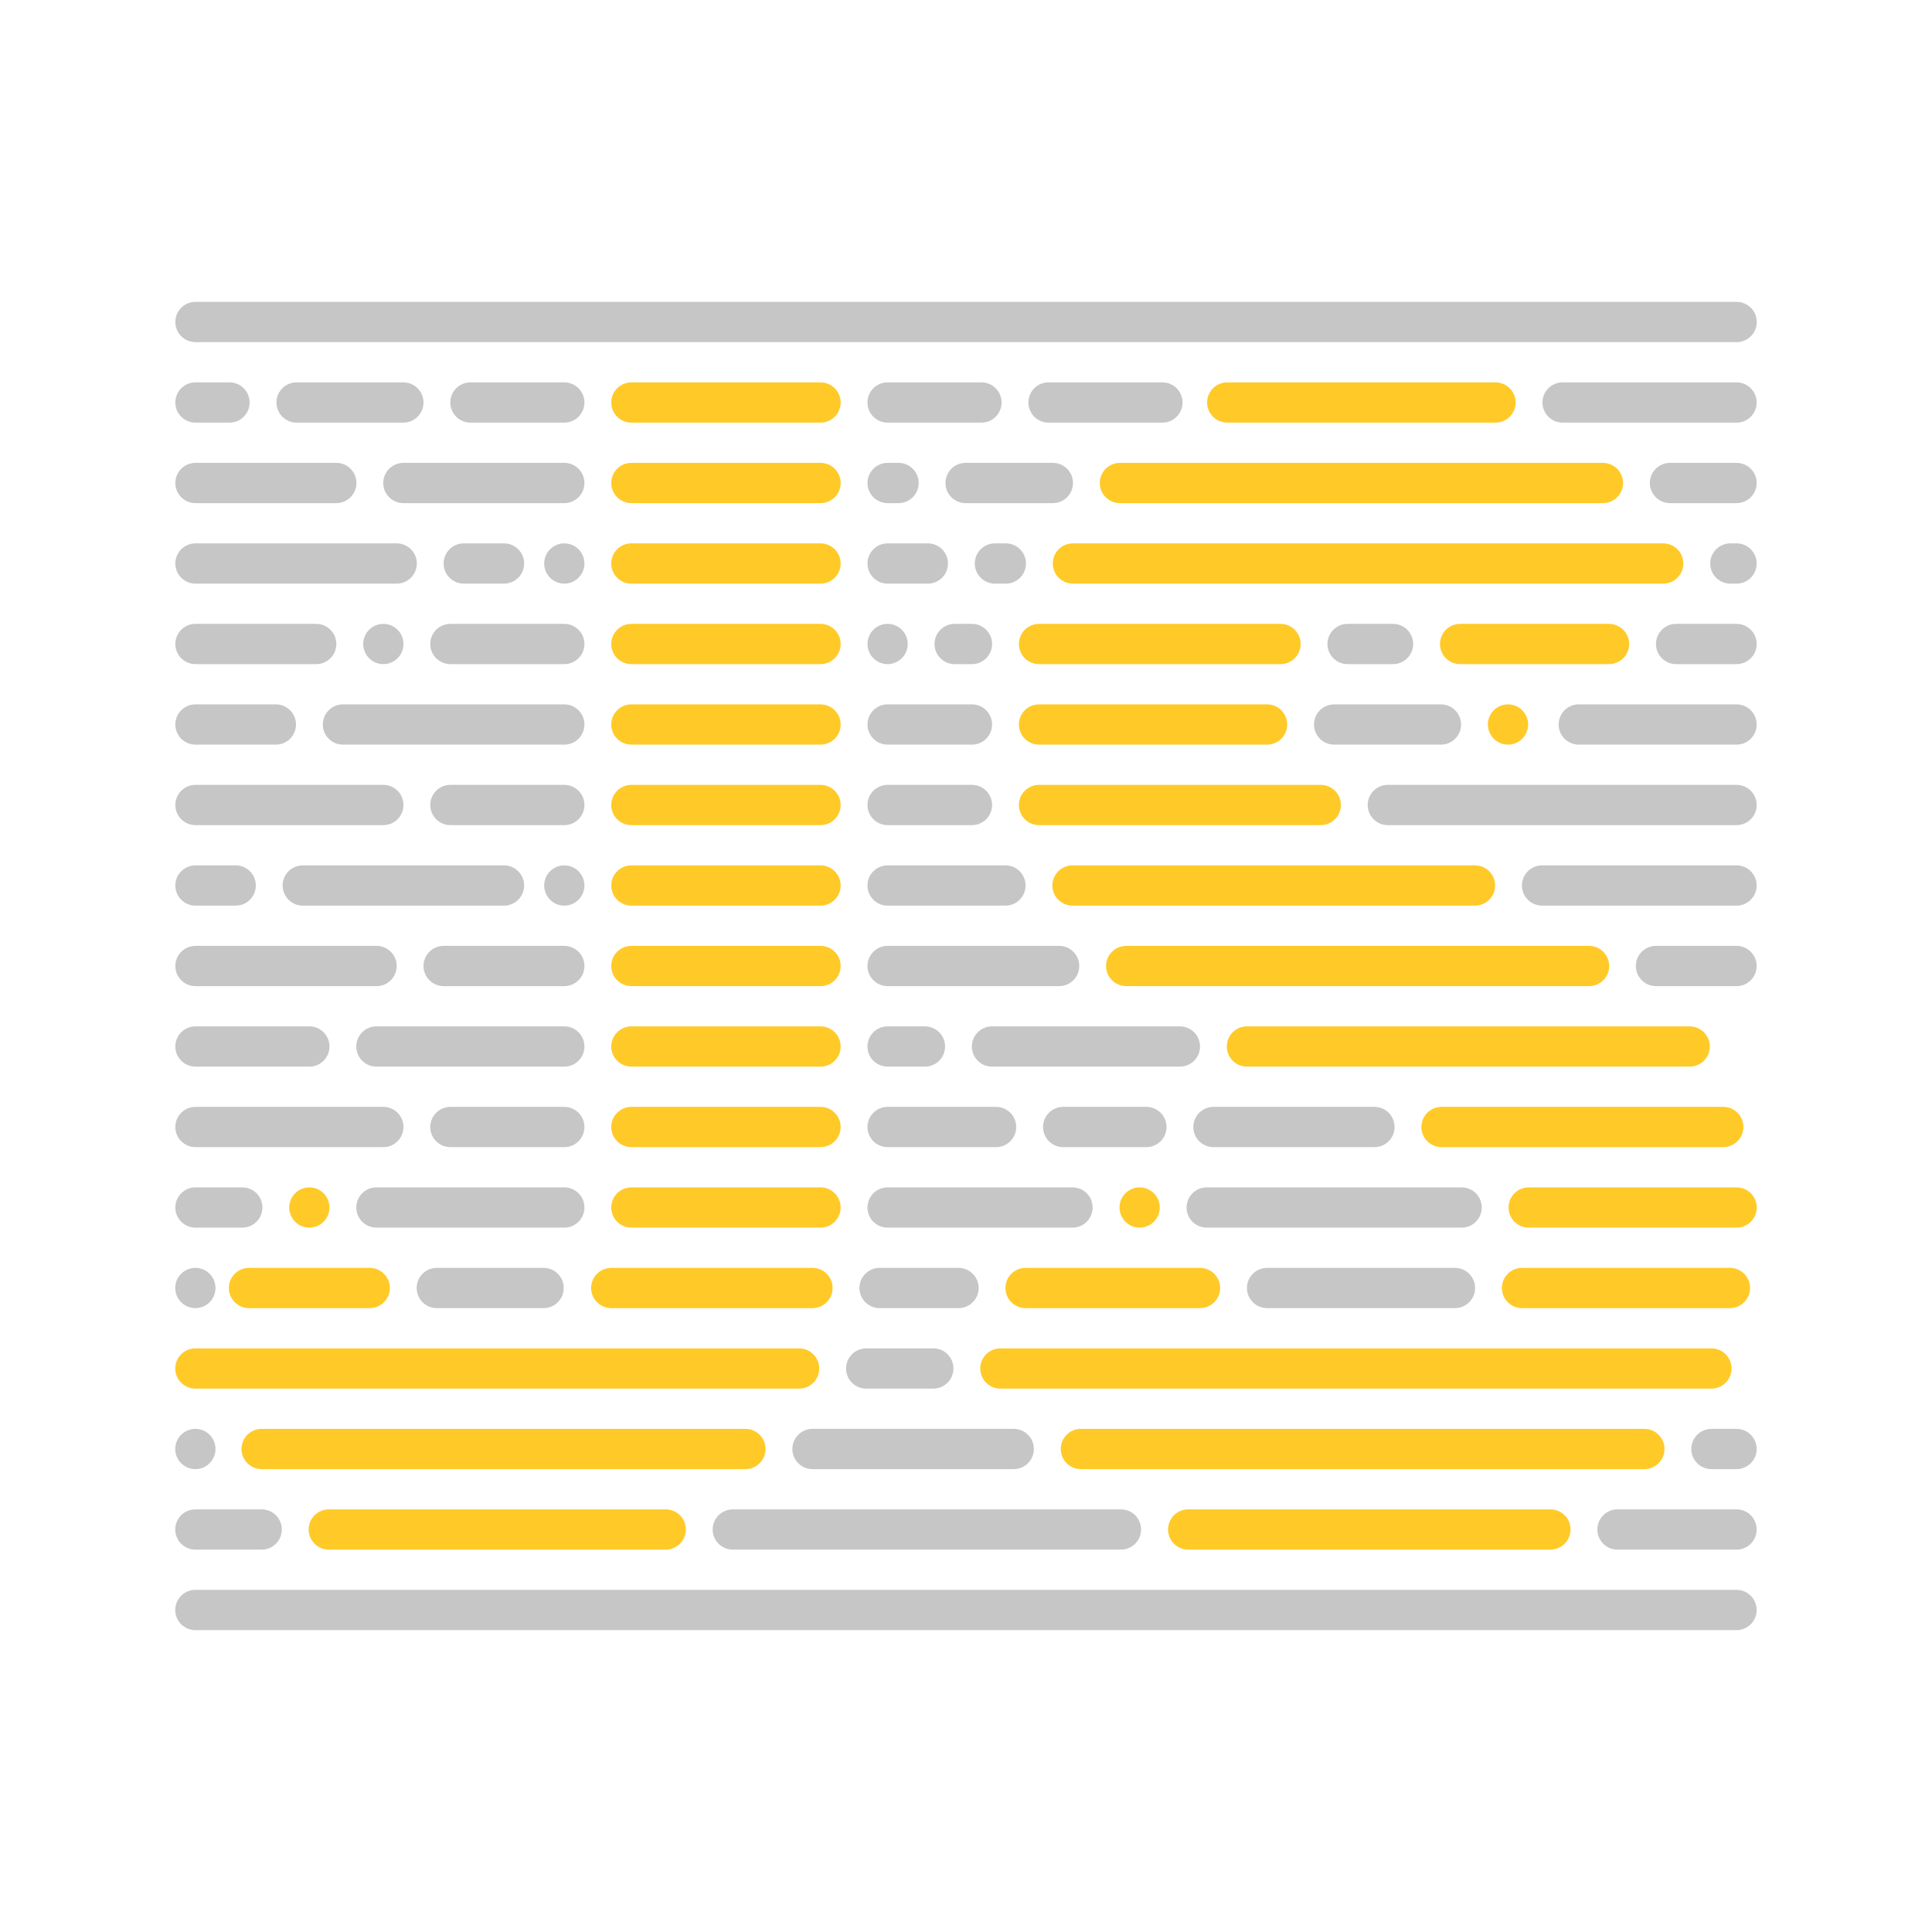
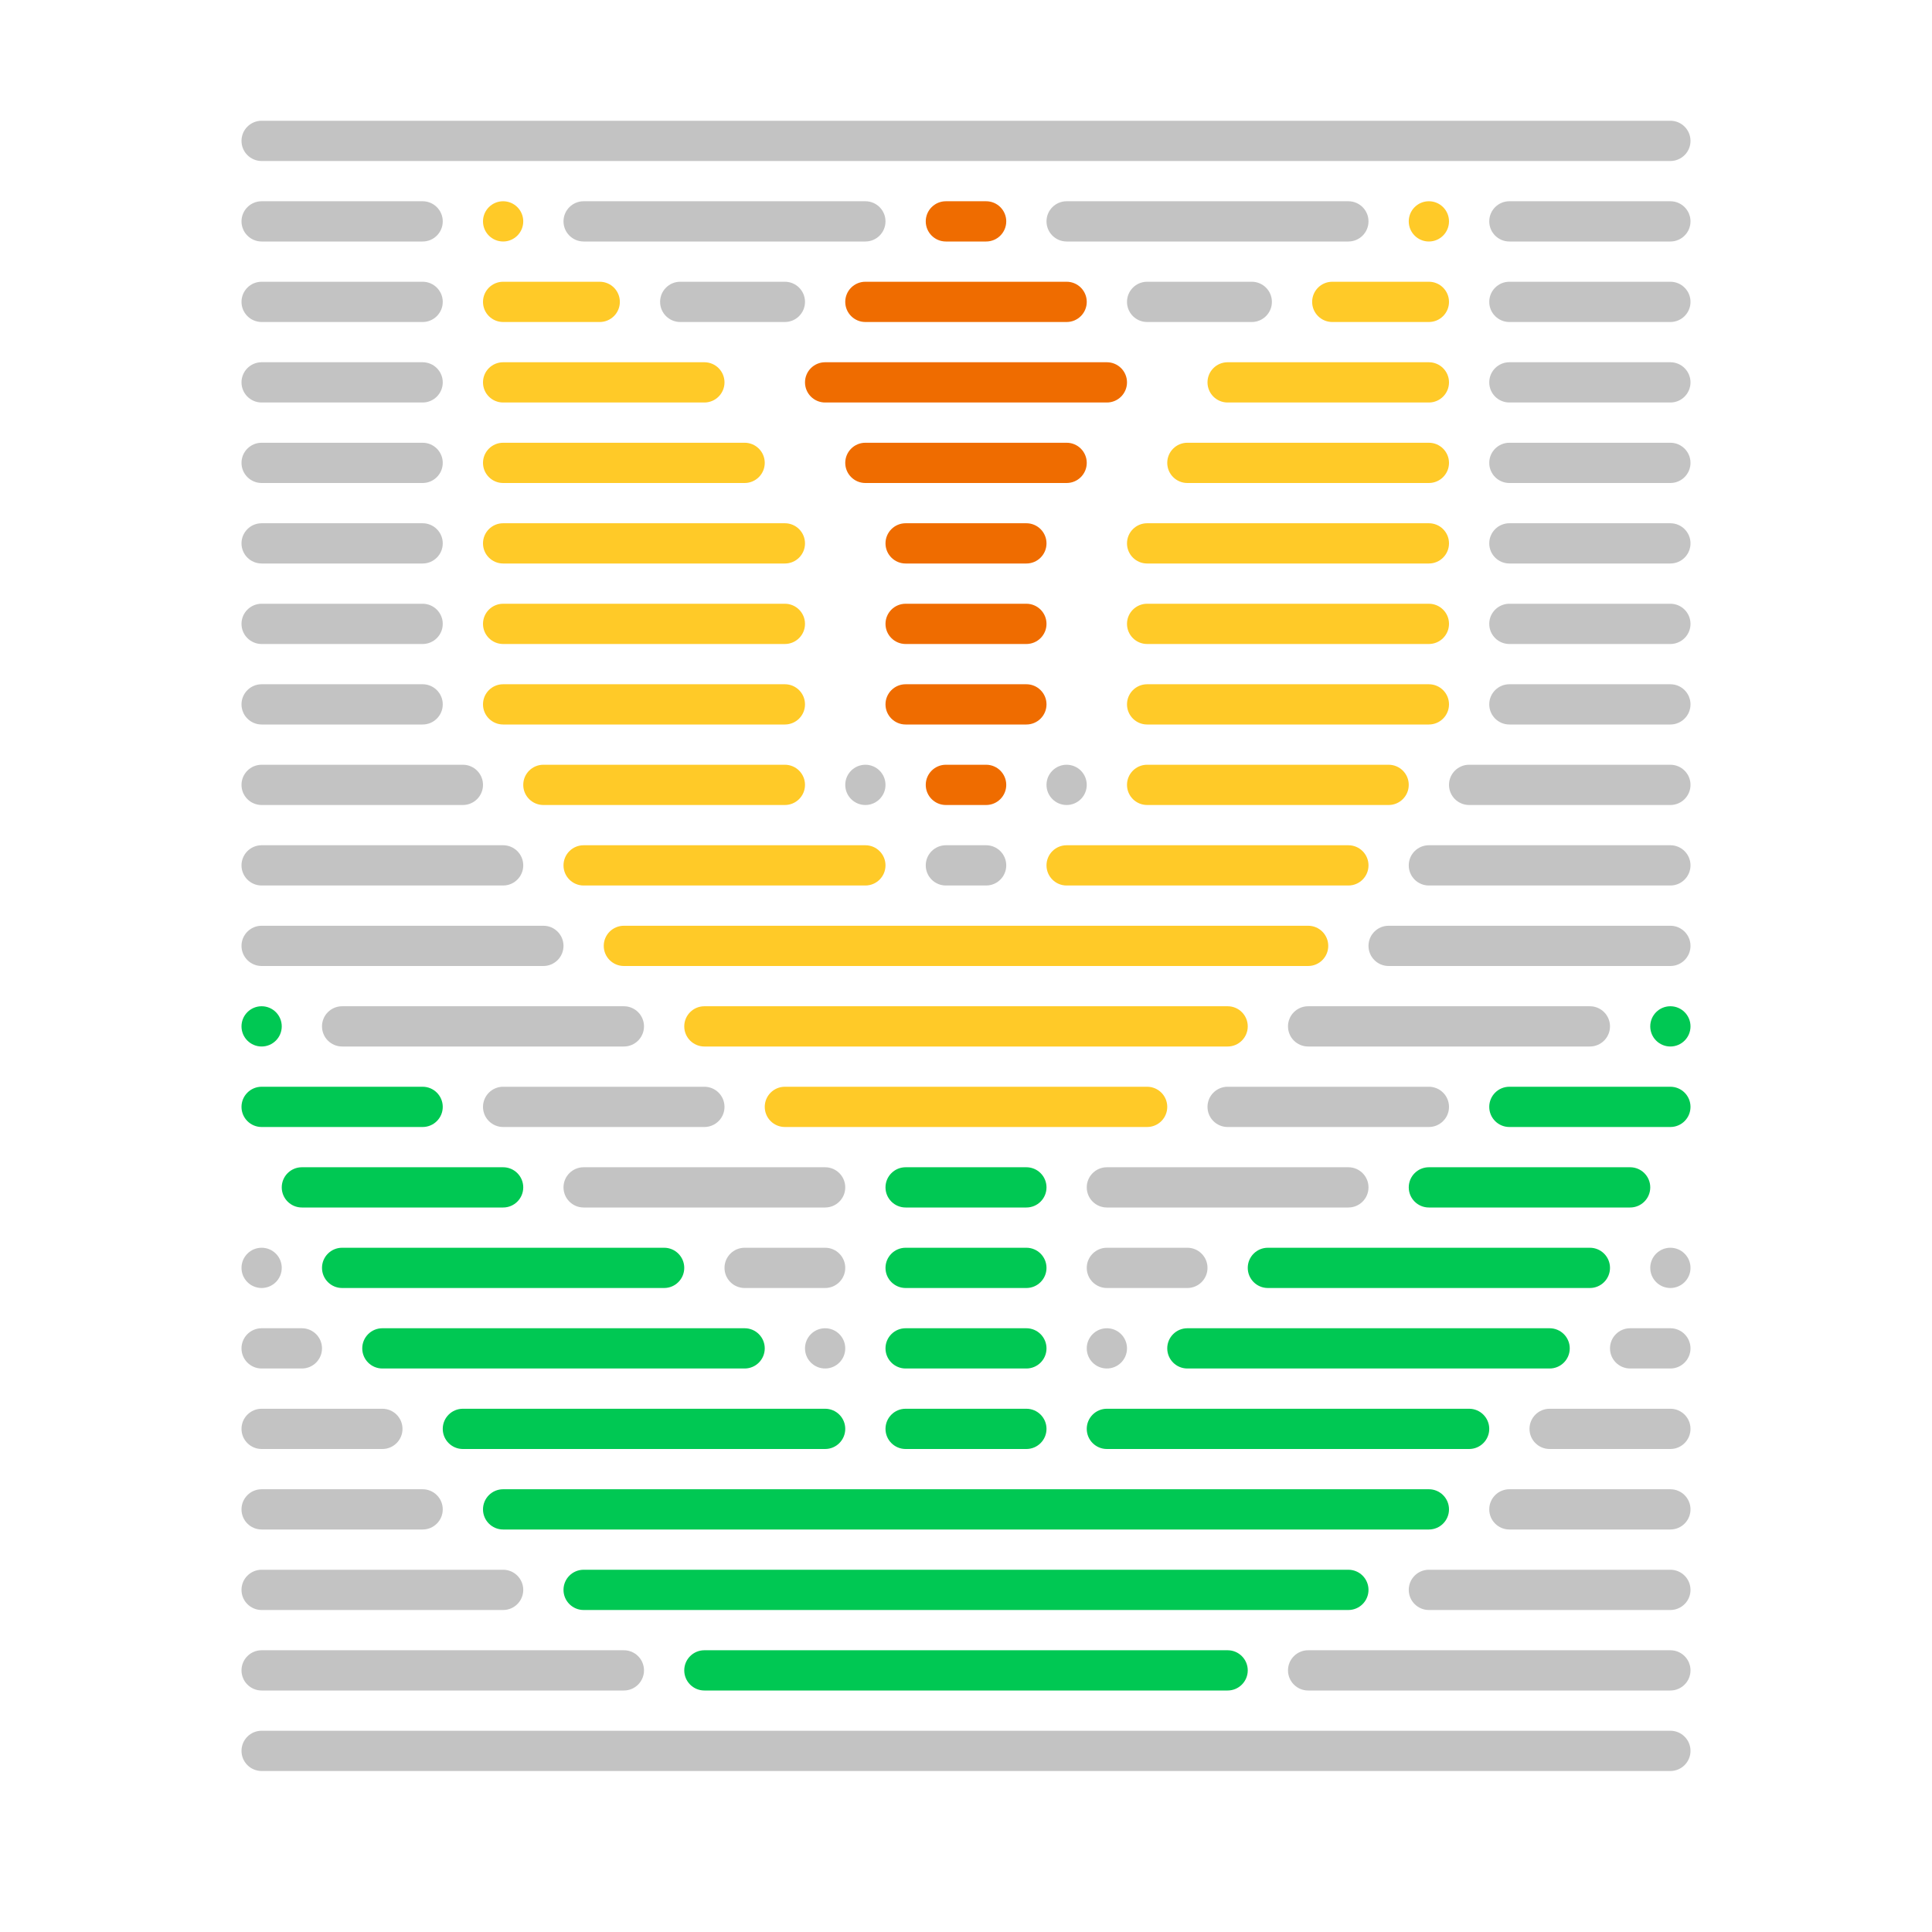
- <svg xmlns="http://www.w3.org/2000/svg" version="1.1" viewBox="0 0 24 24">
-   <g id="javascript">
-     <rect x="3.834" y="18.75" width="4.686" height="0.5" rx="0.25" fill="#ffca28" />
-     <rect x="3" y="17.75" width="6.51" height="0.5" rx="0.25" fill="#ffca28" />
-     <rect x="2.177" y="16.75" width="8" height="0.5" rx="0.25" fill="#ffca28" />
-     <rect x="2.843" y="15.75" width="2" height="0.5" rx="0.25" fill="#ffca28" />
-     <rect x="3.593" y="14.75" width="0.5" height="0.5" rx="0.25" fill="#ffca28" />
-     <rect x="7.343" y="15.75" width="3" height="0.5" rx="0.25" fill="#ffca28" />
-     <rect x="7.593" y="14.75" width="2.85" height="0.5" rx="0.25" fill="#ffca28" />
-     <rect x="7.593" y="13.75" width="2.85" height="0.5" rx="0.25" fill="#ffca28" />
-     <rect x="7.593" y="12.75" width="2.85" height="0.5" rx="0.25" fill="#ffca28" />
-     <rect x="7.593" y="11.75" width="2.85" height="0.5" rx="0.25" fill="#ffca28" />
-     <rect x="7.593" y="10.75" width="2.85" height="0.5" rx="0.25" fill="#ffca28" />
-     <rect x="7.593" y="9.75" width="2.85" height="0.5" rx="0.25" fill="#ffca28" />
-     <rect x="7.593" y="8.75" width="2.85" height="0.5" rx="0.25" fill="#ffca28" />
-     <rect x="7.593" y="7.75" width="2.85" height="0.5" rx="0.25" fill="#ffca28" />
-     <rect x="7.593" y="6.75" width="2.85" height="0.5" rx="0.25" fill="#ffca28" />
-     <rect x="7.593" y="5.75" width="2.85" height="0.5" rx="0.25" fill="#ffca28" />
-     <rect x="7.593" y="4.75" width="2.85" height="0.5" rx="0.25" fill="#ffca28" />
-     <rect x="14.51" y="18.75" width="5" height="0.5" rx="0.25" fill="#ffca28" />
-     <rect x="13.177" y="17.75" width="7.5" height="0.5" rx="0.25" fill="#ffca28" />
-     <rect x="12.177" y="16.75" width="9.333" height="0.5" rx="0.25" fill="#ffca28" />
-     <rect x="12.490" y="15.75" width="2.667" height="0.5" rx="0.25" fill="#ffca28" />
-     <rect x="13.907" y="14.75" width="0.5" height="0.5" rx="0.25" fill="#ffca28" />
-     <rect x="18.657" y="15.75" width="3.083" height="0.5" rx="0.25" fill="#ffca28" />
-     <rect x="18.74" y="14.75" width="3.083" height="0.5" rx="0.25" fill="#ffca28" />
-     <rect x="17.657" y="13.75" width="4" height="0.5" rx="0.25" fill="#ffca28" />
-     <rect x="15.240" y="12.75" width="6" height="0.5" rx="0.25" fill="#ffca28" />
-     <rect x="13.740" y="11.75" width="6.25" height="0.5" rx="0.25" fill="#ffca28" />
-     <rect x="13.073" y="10.75" width="5.5" height="0.5" rx="0.25" fill="#ffca28" />
-     <rect x="12.657" y="9.75" width="4" height="0.5" rx="0.25" fill="#ffca28" />
-     <rect x="12.657" y="8.75" width="3.333" height="0.5" rx="0.25" fill="#ffca28" />
-     <rect x="12.657" y="7.75" width="3.5" height="0.5" rx="0.25" fill="#ffca28" />
-     <rect x="18.483" y="8.75" width="0.5" height="0.5" rx="0.25" fill="#ffca28" />
-     <rect x="17.888" y="7.75" width="2.35" height="0.5" rx="0.25" fill="#ffca28" />
-     <rect x="13.078" y="6.75" width="7.833" height="0.5" rx="0.25" fill="#ffca28" />
-     <rect x="13.662" y="5.75" width="6.5" height="0.5" rx="0.25" fill="#ffca28" />
-     <rect x="14.995" y="4.75" width="3.833" height="0.5" rx="0.25" fill="#ffca28" />
+ <svg xmlns="http://www.w3.org/2000/svg" viewBox="0 0 240 240">
+   <g id="tulip">
+     <rect width="5" height="5" x="60" y="25" fill="#ffca28" rx="2.5" ry="2.5" />
+     <rect width="10" height="5" x="115" y="25" fill="#ef6c00" rx="2.5" ry="2.5" />
+     <rect width="5" height="5" x="175" y="25" fill="#ffca28" rx="2.5" ry="2.5" />
+     <rect width="17" height="5" x="60" y="35" fill="#ffca28" rx="2.5" ry="2.5" />
+     <rect width="30" height="5" x="105" y="35" fill="#ef6c00" rx="2.5" ry="2.5" />
+     <rect width="17" height="5" x="163" y="35" fill="#ffca28" rx="2.5" ry="2.5" />
+     <rect width="30" height="5" x="60" y="45" fill="#ffca28" rx="2.5" ry="2.5" />
+     <rect width="40" height="5" x="100" y="45" fill="#ef6c00" rx="2.5" ry="2.5" />
+     <rect width="30" height="5" x="150" y="45" fill="#ffca28" rx="2.5" ry="2.5" />
+     <rect width="35" height="5" x="60" y="55" fill="#ffca28" rx="2.5" ry="2.5" />
+     <rect width="30" height="5" x="105" y="55" fill="#ef6c00" rx="2.5" ry="2.5" />
+     <rect width="35" height="5" x="145" y="55" fill="#ffca28" rx="2.5" ry="2.5" />
+     <rect width="40" height="5" x="60" y="65" fill="#ffca28" rx="2.5" ry="2.5" />
+     <rect width="20" height="5" x="110" y="65" fill="#ef6c00" rx="2.5" ry="2.5" />
+     <rect width="40" height="5" x="140" y="65" fill="#ffca28" rx="2.5" ry="2.5" />
+     <rect width="40" height="5" x="60" y="75" fill="#ffca28" rx="2.5" ry="2.5" />
+     <rect width="20" height="5" x="110" y="75" fill="#ef6c00" rx="2.5" ry="2.5" />
+     <rect width="40" height="5" x="140" y="75" fill="#ffca28" rx="2.5" ry="2.5" />
+     <rect width="40" height="5" x="60" y="85" fill="#ffca28" rx="2.5" ry="2.5" />
+     <rect width="20" height="5" x="110" y="85" fill="#ef6c00" rx="2.5" ry="2.5" />
+     <rect width="40" height="5" x="140" y="85" fill="#ffca28" rx="2.5" ry="2.5" />
+     <rect width="35" height="5" x="65" y="95" fill="#ffca28" rx="2.5" ry="2.5" />
+     <rect width="10" height="5" x="115" y="95" fill="#ef6c00" rx="2.5" ry="2.5" />
+     <rect width="35" height="5" x="140" y="95" fill="#ffca28" rx="2.5" ry="2.5" />
+     <rect width="40" height="5" x="70" y="105" fill="#ffca28" rx="2.5" ry="2.5" />
+     <rect width="40" height="5" x="130" y="105" fill="#ffca28" rx="2.5" ry="2.5" />
+     <rect width="90" height="5" x="75" y="115" fill="#ffca28" rx="2.5" ry="2.5" />
+     <rect width="5" height="5" x="30" y="125" fill="#00c853" rx="2.5" ry="2.5" />
+     <rect width="70" height="5" x="85" y="125" fill="#ffca28" rx="2.5" ry="2.5" />
+     <rect width="5" height="5" x="205" y="125" fill="#00c853" rx="2.5" ry="2.5" />
+     <rect width="25" height="5" x="30" y="135" fill="#00c853" rx="2.5" ry="2.5" />
+     <rect width="50" height="5" x="95" y="135" fill="#ffca28" rx="2.5" ry="2.5" />
+     <rect width="25" height="5" x="185" y="135" fill="#00c853" rx="2.5" ry="2.5" />
+     <rect width="30" height="5" x="35" y="145" fill="#00c853" rx="2.5" ry="2.5" />
+     <rect width="20" height="5" x="110" y="145" fill="#00c853" rx="2.5" ry="2.5" />
+     <rect width="30" height="5" x="175" y="145" fill="#00c853" rx="2.5" ry="2.5" />
+     <rect width="45" height="5" x="40" y="155" fill="#00c853" rx="2.5" ry="2.5" />
+     <rect width="20" height="5" x="110" y="155" fill="#00c853" rx="2.5" ry="2.5" />
+     <rect width="45" height="5" x="155" y="155" fill="#00c853" rx="2.5" ry="2.5" />
+     <rect width="50" height="5" x="45" y="165" fill="#00c853" rx="2.5" ry="2.5" />
+     <rect width="20" height="5" x="110" y="165" fill="#00c853" rx="2.5" ry="2.5" />
+     <rect width="50" height="5" x="145" y="165" fill="#00c853" rx="2.5" ry="2.5" />
+     <rect width="50" height="5" x="55" y="175" fill="#00c853" rx="2.5" ry="2.5" />
+     <rect width="20" height="5" x="110" y="175" fill="#00c853" rx="2.5" ry="2.5" />
+     <rect width="50" height="5" x="135" y="175" fill="#00c853" rx="2.5" ry="2.5" />
+     <rect width="120" height="5" x="60" y="185" fill="#00c853" rx="2.5" ry="2.5" />
+     <rect width="100" height="5" x="70" y="195" fill="#00c853" rx="2.5" ry="2.5" />
+     <rect width="70" height="5" x="85" y="205" fill="#00c853" rx="2.5" ry="2.5" />
  </g>
-   <g id="waterfall">
-     <rect x="2.177" y="19.75" width="19.645" height="0.5" rx="0.25" fill="#888888" fill-opacity="0.48" />
-     <rect x="2.177" y="18.75" width="1.324" height="0.5" rx="0.25" fill="#888888" fill-opacity="0.48" />
-     <rect x="2.177" y="17.75" width="0.5" height="0.5" rx="0.25" fill="#888888" fill-opacity="0.48" />
-     <rect x="2.177" y="15.75" width="0.5" height="0.5" rx="0.25" fill="#888888" fill-opacity="0.48" />
-     <rect x="2.178" y="14.75" width="1.082" height="0.5" rx="0.25" fill="#888888" fill-opacity="0.48" />
-     <rect x="5.176" y="15.75" width="1.827" height="0.5" rx="0.25" fill="#888888" fill-opacity="0.48" />
-     <rect x="4.426" y="14.75" width="2.834" height="0.5" rx="0.25" fill="#888888" fill-opacity="0.48" />
-     <rect x="2.178" y="13.75" width="2.834" height="0.5" rx="0.25" fill="#888888" fill-opacity="0.48" />
-     <rect x="5.345" y="13.75" width="1.915" height="0.5" rx="0.25" fill="#888888" fill-opacity="0.48" />
-     <rect x="2.178" y="12.75" width="1.915" height="0.5" rx="0.25" fill="#888888" fill-opacity="0.48" />
-     <rect x="4.426" y="12.75" width="2.834" height="0.5" rx="0.25" fill="#888888" fill-opacity="0.48" />
-     <rect x="2.178" y="11.75" width="2.75" height="0.5" rx="0.25" fill="#888888" fill-opacity="0.48" />
-     <rect x="5.261" y="11.75" width="1.999" height="0.5" rx="0.25" fill="#888888" fill-opacity="0.48" />
-     <rect x="2.178" y="10.75" width="1" height="0.5" rx="0.25" fill="#888888" fill-opacity="0.48" />
-     <rect x="3.511" y="10.75" width="3" height="0.5" rx="0.25" fill="#888888" fill-opacity="0.48" />
-     <rect x="6.76" y="10.75" width="0.5" height="0.5" rx="0.25" fill="#888888" fill-opacity="0.48" />
-     <rect x="2.178" y="9.75" width="2.834" height="0.5" rx="0.25" fill="#888888" fill-opacity="0.48" />
-     <rect x="5.345" y="9.75" width="1.915" height="0.5" rx="0.25" fill="#888888" fill-opacity="0.48" />
-     <rect x="2.178" y="8.75" width="1.499" height="0.5" rx="0.25" fill="#888888" fill-opacity="0.48" />
-     <rect x="4.010" y="8.75" width="3.25" height="0.5" rx="0.25" fill="#888888" fill-opacity="0.48" />
-     <rect x="2.178" y="7.750" width="2" height="0.5" rx="0.25" fill="#888888" fill-opacity="0.48" />
-     <rect x="4.512" y="7.75" width="0.5" height="0.5" rx="0.25" fill="#888888" fill-opacity="0.48" />
-     <rect x="5.345" y="7.750" width="1.915" height="0.5" rx="0.25" fill="#888888" fill-opacity="0.48" />
-     <rect x="2.178" y="6.75" width="3" height="0.5" rx="0.25" fill="#888888" fill-opacity="0.48" />
-     <rect x="5.511" y="6.75" width="1" height="0.5" rx="0.25" fill="#888888" fill-opacity="0.48" />
-     <rect x="6.76" y="6.75" width="0.5" height="0.5" rx="0.25" fill="#888888" fill-opacity="0.48" />
-     <rect x="2.178" y="5.750" width="2.25" height="0.5" rx="0.25" fill="#888888" fill-opacity="0.48" />
-     <rect x="4.761" y="5.75" width="2.499" height="0.5" rx="0.25" fill="#888888" fill-opacity="0.48" />
-     <rect x="2.178" y="4.75" width="0.923" height="0.5" rx="0.25" fill="#888888" fill-opacity="0.48" />
-     <rect x="3.434" y="4.75" width="1.827" height="0.5" rx="0.25" fill="#888888" fill-opacity="0.48" />
-     <rect x="5.594" y="4.75" width="1.666" height="0.5" rx="0.25" fill="#888888" fill-opacity="0.48" />
-     <rect x="8.853" y="18.75" width="5.322" height="0.5" rx="0.25" fill="#888888" fill-opacity="0.48" />
-     <rect x="9.843" y="17.75" width="3" height="0.5" rx="0.25" fill="#888888" fill-opacity="0.48" />
-     <rect x="10.51" y="16.75" width="1.334" height="0.5" rx="0.25" fill="#888888" fill-opacity="0.48" />
-     <rect x="10.676" y="15.75" width="1.481" height="0.5" rx="0.25" fill="#888888" fill-opacity="0.48" />
-     <rect x="15.49" y="15.75" width="2.834" height="0.5" rx="0.25" fill="#888888" fill-opacity="0.48" />
-     <rect x="10.776" y="14.75" width="2.797" height="0.5" rx="0.25" fill="#888888" fill-opacity="0.48" />
-     <rect x="14.74" y="14.75" width="3.667" height="0.5" rx="0.25" fill="#888888" fill-opacity="0.48" />
-     <rect x="10.776" y="13.75" width="1.848" height="0.5" rx="0.25" fill="#888888" fill-opacity="0.48" />
-     <rect x="12.957" y="13.75" width="1.534" height="0.5" rx="0.25" fill="#888888" fill-opacity="0.48" />
-     <rect x="14.824" y="13.75" width="2.5" height="0.5" rx="0.25" fill="#888888" fill-opacity="0.48" />
-     <rect x="10.776" y="12.75" width="0.964" height="0.5" rx="0.25" fill="#888888" fill-opacity="0.48" />
-     <rect x="12.073" y="12.75" width="2.834" height="0.5" rx="0.25" fill="#888888" fill-opacity="0.48" />
-     <rect x="10.776" y="11.75" width="2.631" height="0.5" rx="0.25" fill="#888888" fill-opacity="0.48" />
-     <rect x="10.776" y="10.75" width="1.964" height="0.5" rx="0.25" fill="#888888" fill-opacity="0.48" />
-     <rect x="10.776" y="9.75" width="1.548" height="0.5" rx="0.25" fill="#888888" fill-opacity="0.48" />
-     <rect x="10.776" y="8.75" width="1.548" height="0.5" rx="0.25" fill="#888888" fill-opacity="0.48" />
-     <rect x="10.776" y="7.75" width="0.5" height="0.5" rx="0.25" fill="#888888" fill-opacity="0.48" />
-     <rect x="11.609" y="7.75" width="0.715" height="0.5" rx="0.25" fill="#888888" fill-opacity="0.48" />
-     <rect x="10.776" y="6.75" width="1" height="0.5" rx="0.25" fill="#888888" fill-opacity="0.48" />
-     <rect x="12.109" y="6.75" width="0.636" height="0.5" rx="0.25" fill="#888888" fill-opacity="0.48" />
-     <rect x="10.776" y="5.75" width="0.636" height="0.5" rx="0.25" fill="#888888" fill-opacity="0.48" />
-     <rect x="11.745" y="5.75" width="1.584" height="0.5" rx="0.25" fill="#888888" fill-opacity="0.48" />
-     <rect x="10.776" y="4.75" width="1.666" height="0.5" rx="0.25" fill="#888888" fill-opacity="0.48" />
-     <rect x="12.775" y="4.75" width="1.915" height="0.5" rx="0.25" fill="#888888" fill-opacity="0.48" />
-     <rect x="19.843" y="18.75" width="1.979" height="0.5" rx="0.25" fill="#888888" fill-opacity="0.48" />
-     <rect x="21.01" y="17.75" width="0.812" height="0.5" rx="0.25" fill="#888888" fill-opacity="0.48" />
-     <rect x="20.321" y="11.75" width="1.501" height="0.5" rx="0.25" fill="#888888" fill-opacity="0.48" />
-     <rect x="18.906" y="10.75" width="2.916" height="0.5" rx="0.25" fill="#888888" fill-opacity="0.48" />
-     <rect x="16.99" y="9.75" width="4.832" height="0.5" rx="0.25" fill="#888888" fill-opacity="0.48" />
-     <rect x="16.323" y="8.75" width="1.827" height="0.5" rx="0.25" fill="#888888" fill-opacity="0.48" />
-     <rect x="16.49" y="7.75" width="1.065" height="0.5" rx="0.25" fill="#888888" fill-opacity="0.48" />
-     <rect x="19.362" y="8.75" width="2.46" height="0.5" rx="0.25" fill="#888888" fill-opacity="0.48" />
-     <rect x="20.571" y="7.75" width="1.251" height="0.5" rx="0.25" fill="#888888" fill-opacity="0.48" />
-     <rect x="21.245" y="6.75" width="0.577" height="0.5" rx="0.25" fill="#888888" fill-opacity="0.48" />
-     <rect x="20.495" y="5.75" width="1.327" height="0.5" rx="0.25" fill="#888888" fill-opacity="0.48" />
-     <rect x="19.161" y="4.75" width="2.661" height="0.5" rx="0.25" fill="#888888" fill-opacity="0.48" />
-     <rect x="2.178" y="3.75" width="19.645" height="0.5" rx="0.25" fill="#888888" fill-opacity="0.48" />
+   <g id="waterfall" fill-opacity=".5">
+     <rect width="180" height="5" x="30" y="15" fill="#888888" rx="2.5" ry="2.5" />
+     <rect width="25" height="5" x="30" y="25" fill="#888" rx="2.5" ry="2.5" />
+     <rect width="40" height="5" x="70" y="25" fill="#888" rx="2.5" ry="2.5" />
+     <rect width="40" height="5" x="130" y="25" fill="#888" rx="2.5" ry="2.5" />
+     <rect width="25" height="5" x="185" y="25" fill="#888" rx="2.5" ry="2.5" />
+     <rect width="25" height="5" x="30" y="35" fill="#888" rx="2.5" ry="2.5" />
+     <rect width="18" height="5" x="82" y="35" fill="#888" rx="2.5" ry="2.5" />
+     <rect width="18" height="5" x="140" y="35" fill="#888" rx="2.5" ry="2.5" />
+     <rect width="25" height="5" x="185" y="35" fill="#888" rx="2.5" ry="2.5" />
+     <rect width="25" height="5" x="30" y="45" fill="#888" rx="2.5" ry="2.5" />
+     <rect width="25" height="5" x="185" y="45" fill="#888" rx="2.5" ry="2.5" />
+     <rect width="25" height="5" x="30" y="55" fill="#888" rx="2.5" ry="2.5" />
+     <rect width="25" height="5" x="185" y="55" fill="#888" rx="2.5" ry="2.5" />
+     <rect width="25" height="5" x="30" y="65" fill="#888" rx="2.5" ry="2.5" />
+     <rect width="25" height="5" x="185" y="65" fill="#888" rx="2.5" ry="2.5" />
+     <rect width="25" height="5" x="30" y="75" fill="#888" rx="2.5" ry="2.5" />
+     <rect width="25" height="5" x="185" y="75" fill="#888" rx="2.5" ry="2.5" />
+     <rect width="25" height="5" x="30" y="85" fill="#888" rx="2.5" ry="2.5" />
+     <rect width="25" height="5" x="185" y="85" fill="#888" rx="2.5" ry="2.5" />
+     <rect width="30" height="5" x="30" y="95" fill="#888" rx="2.5" ry="2.5" />
+     <rect width="5" height="5" x="105" y="95" fill="#888" rx="2.5" ry="2.5" />
+     <rect width="5" height="5" x="130" y="95" fill="#888" rx="2.5" ry="2.5" />
+     <rect width="30" height="5" x="180" y="95" fill="#888" rx="2.5" ry="2.5" />
+     <rect width="35" height="5" x="30" y="105" fill="#888" rx="2.5" ry="2.5" />
+     <rect width="10" height="5" x="115" y="105" fill="#888" rx="2.5" ry="2.5" />
+     <rect width="35" height="5" x="175" y="105" fill="#888" rx="2.5" ry="2.5" />
+     <rect width="40" height="5" x="30" y="115" fill="#888" rx="2.5" ry="2.5" />
+     <rect width="40" height="5" x="170" y="115" fill="#888" rx="2.5" ry="2.5" />
+     <rect width="40" height="5" x="40" y="125" fill="#888" rx="2.5" ry="2.5" />
+     <rect width="40" height="5" x="160" y="125" fill="#888" rx="2.5" ry="2.5" />
+     <rect width="30" height="5" x="60" y="135" fill="#888" rx="2.5" ry="2.5" />
+     <rect width="30" height="5" x="150" y="135" fill="#888" rx="2.5" ry="2.5" />
+     <rect width="35" height="5" x="70" y="145" fill="#888" rx="2.5" ry="2.5" />
+     <rect width="35" height="5" x="135" y="145" fill="#888" rx="2.5" ry="2.5" />
+     <rect width="5" height="5" x="30" y="155" fill="#888" rx="2.5" ry="2.5" />
+     <rect width="15" height="5" x="90" y="155" fill="#888" rx="2.5" ry="2.5" />
+     <rect width="15" height="5" x="135" y="155" fill="#888" rx="2.5" ry="2.5" />
+     <rect width="5" height="5" x="205" y="155" fill="#888" rx="2.5" ry="2.5" />
+     <rect width="10" height="5" x="30" y="165" fill="#888" rx="2.5" ry="2.5" />
+     <rect width="5" height="5" x="100" y="165" fill="#888" rx="2.5" ry="2.5" />
+     <rect width="5" height="5" x="135" y="165" fill="#888" rx="2.5" ry="2.5" />
+     <rect width="10" height="5" x="200" y="165" fill="#888" rx="2.5" ry="2.5" />
+     <rect width="20" height="5" x="30" y="175" fill="#888" rx="2.5" ry="2.5" />
+     <rect width="20" height="5" x="190" y="175" fill="#888" rx="2.5" ry="2.5" />
+     <rect width="25" height="5" x="30" y="185" fill="#888" rx="2.5" ry="2.5" />
+     <rect width="25" height="5" x="185" y="185" fill="#888" rx="2.5" ry="2.5" />
+     <rect width="35" height="5" x="30" y="195" fill="#888" rx="2.5" ry="2.5" />
+     <rect width="35" height="5" x="175" y="195" fill="#888" rx="2.5" ry="2.5" />
+     <rect width="50" height="5" x="30" y="205" fill="#888" rx="2.5" ry="2.5" />
+     <rect width="50" height="5" x="160" y="205" fill="#888" rx="2.5" ry="2.5" />
+     <rect width="180" height="5" x="30" y="215" fill="#888888" rx="2.5" ry="2.5" />
  </g>
</svg>
